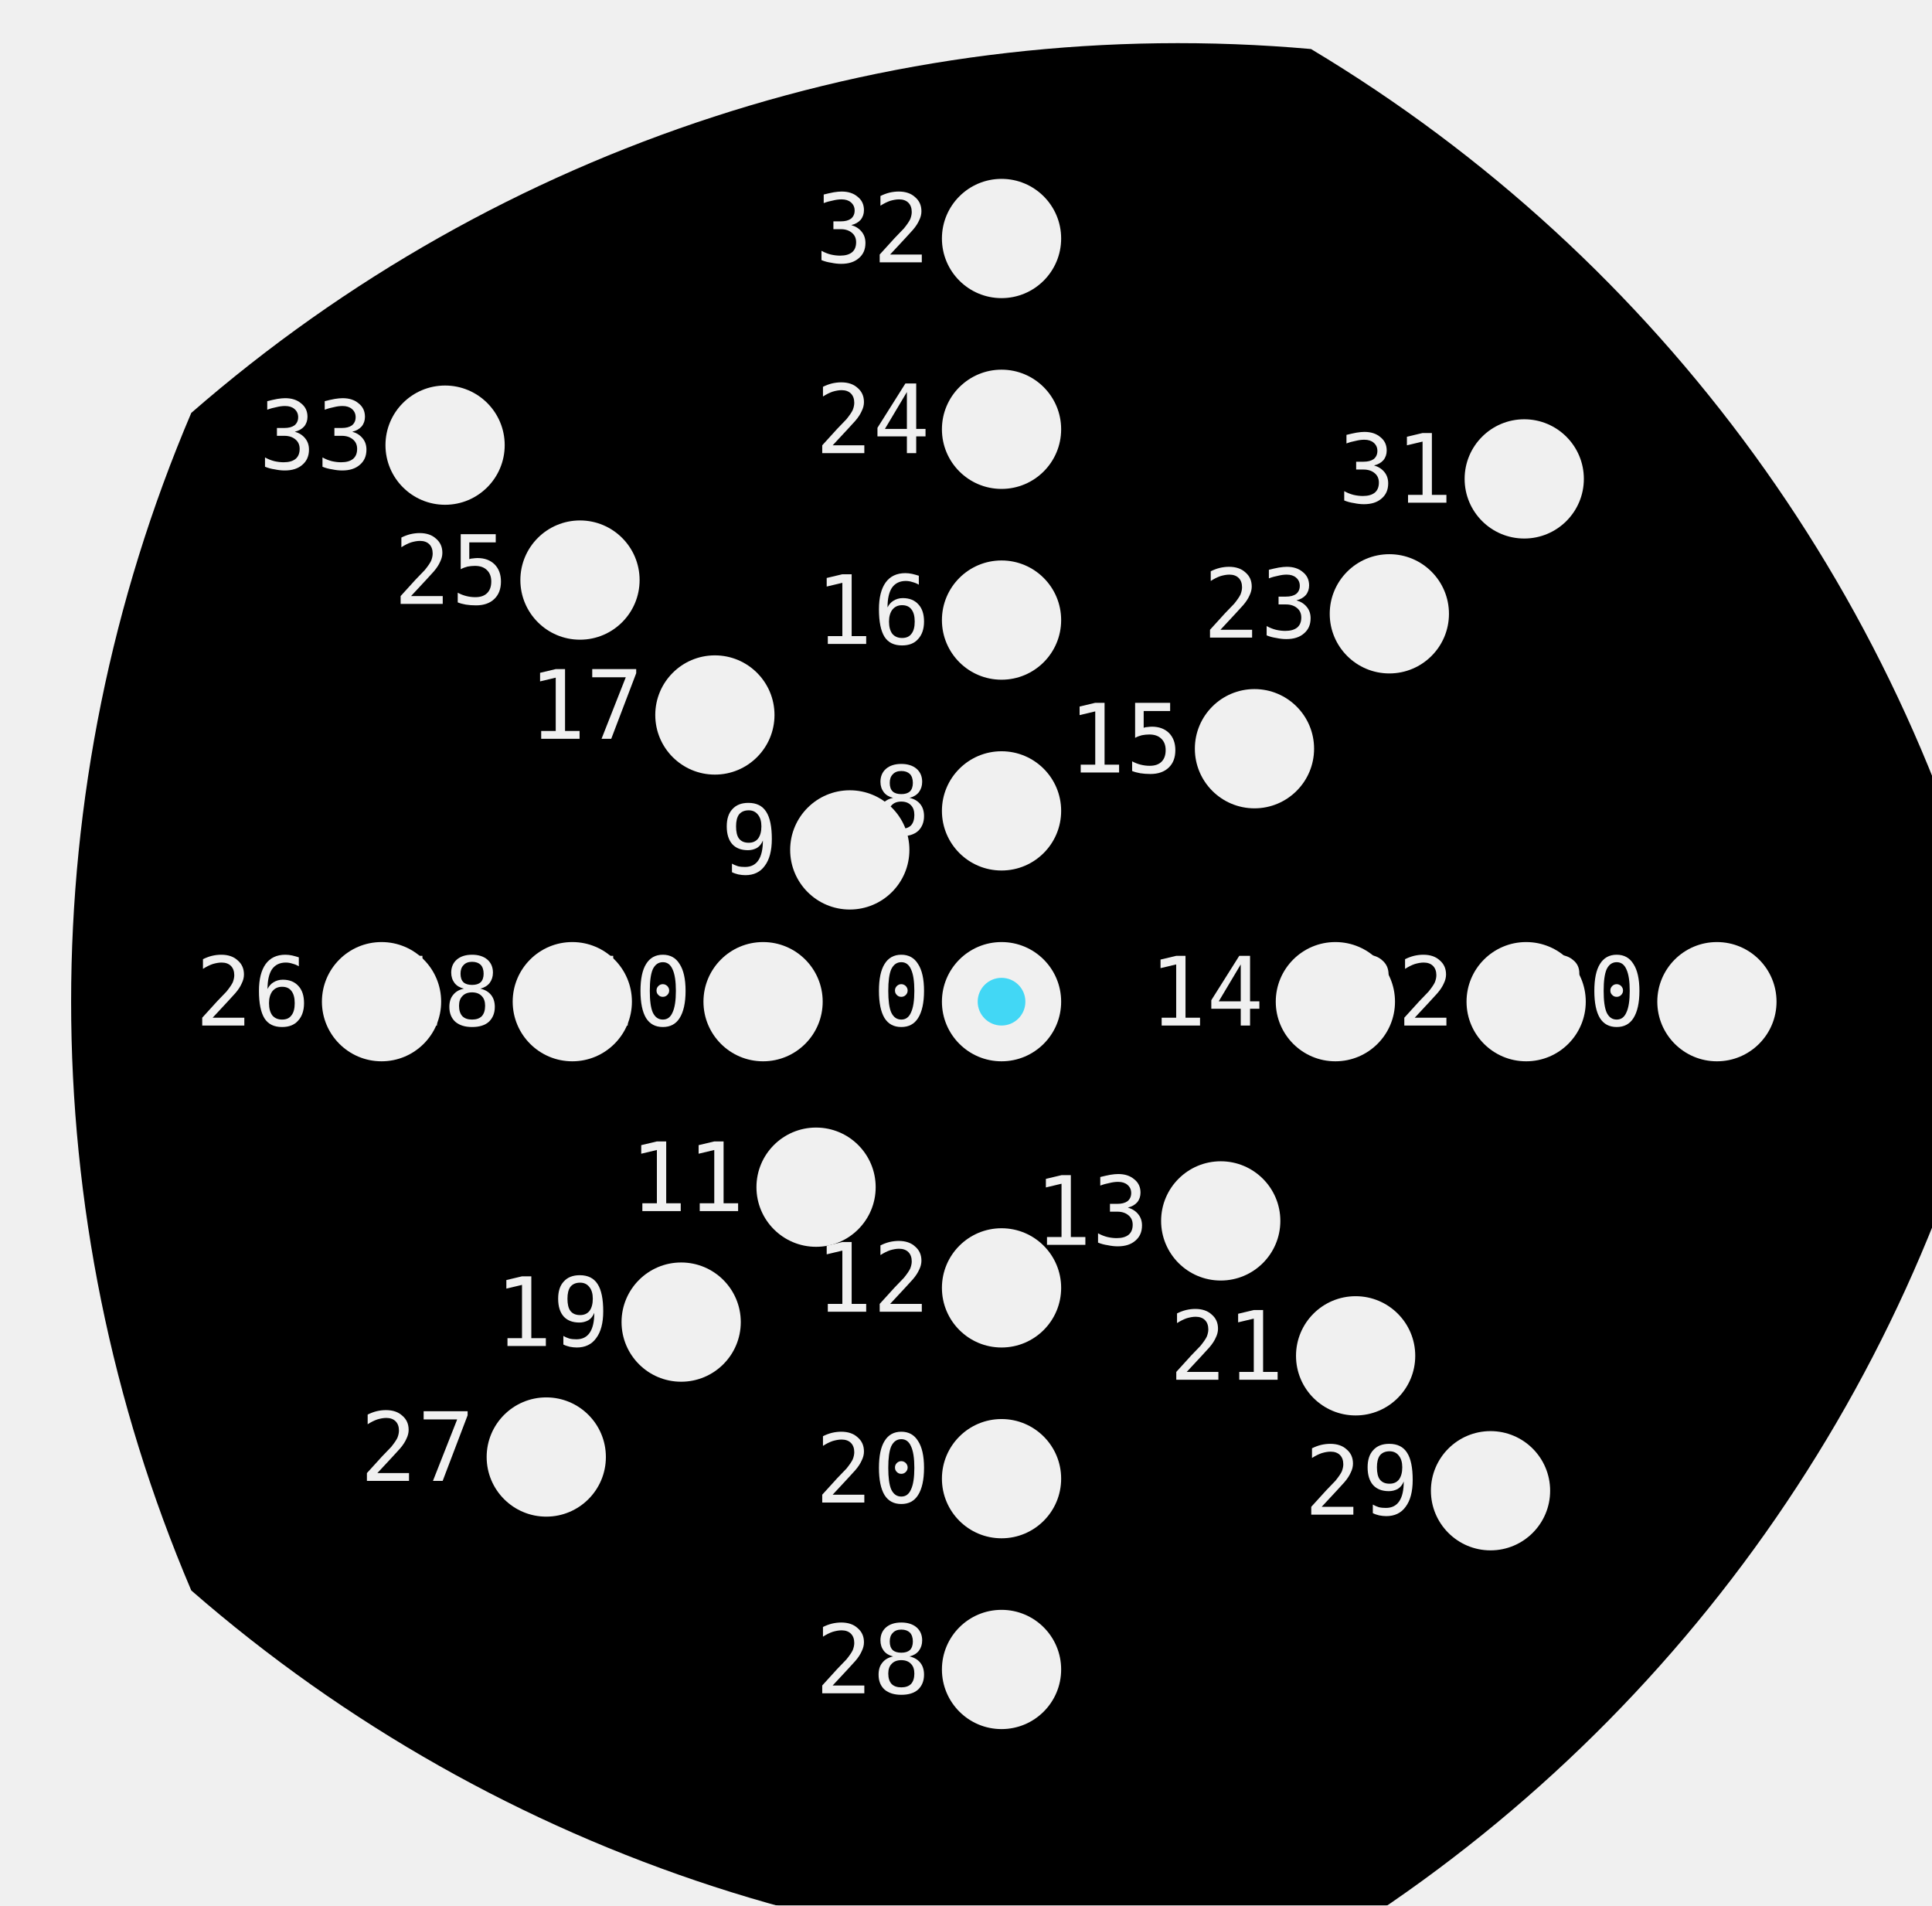
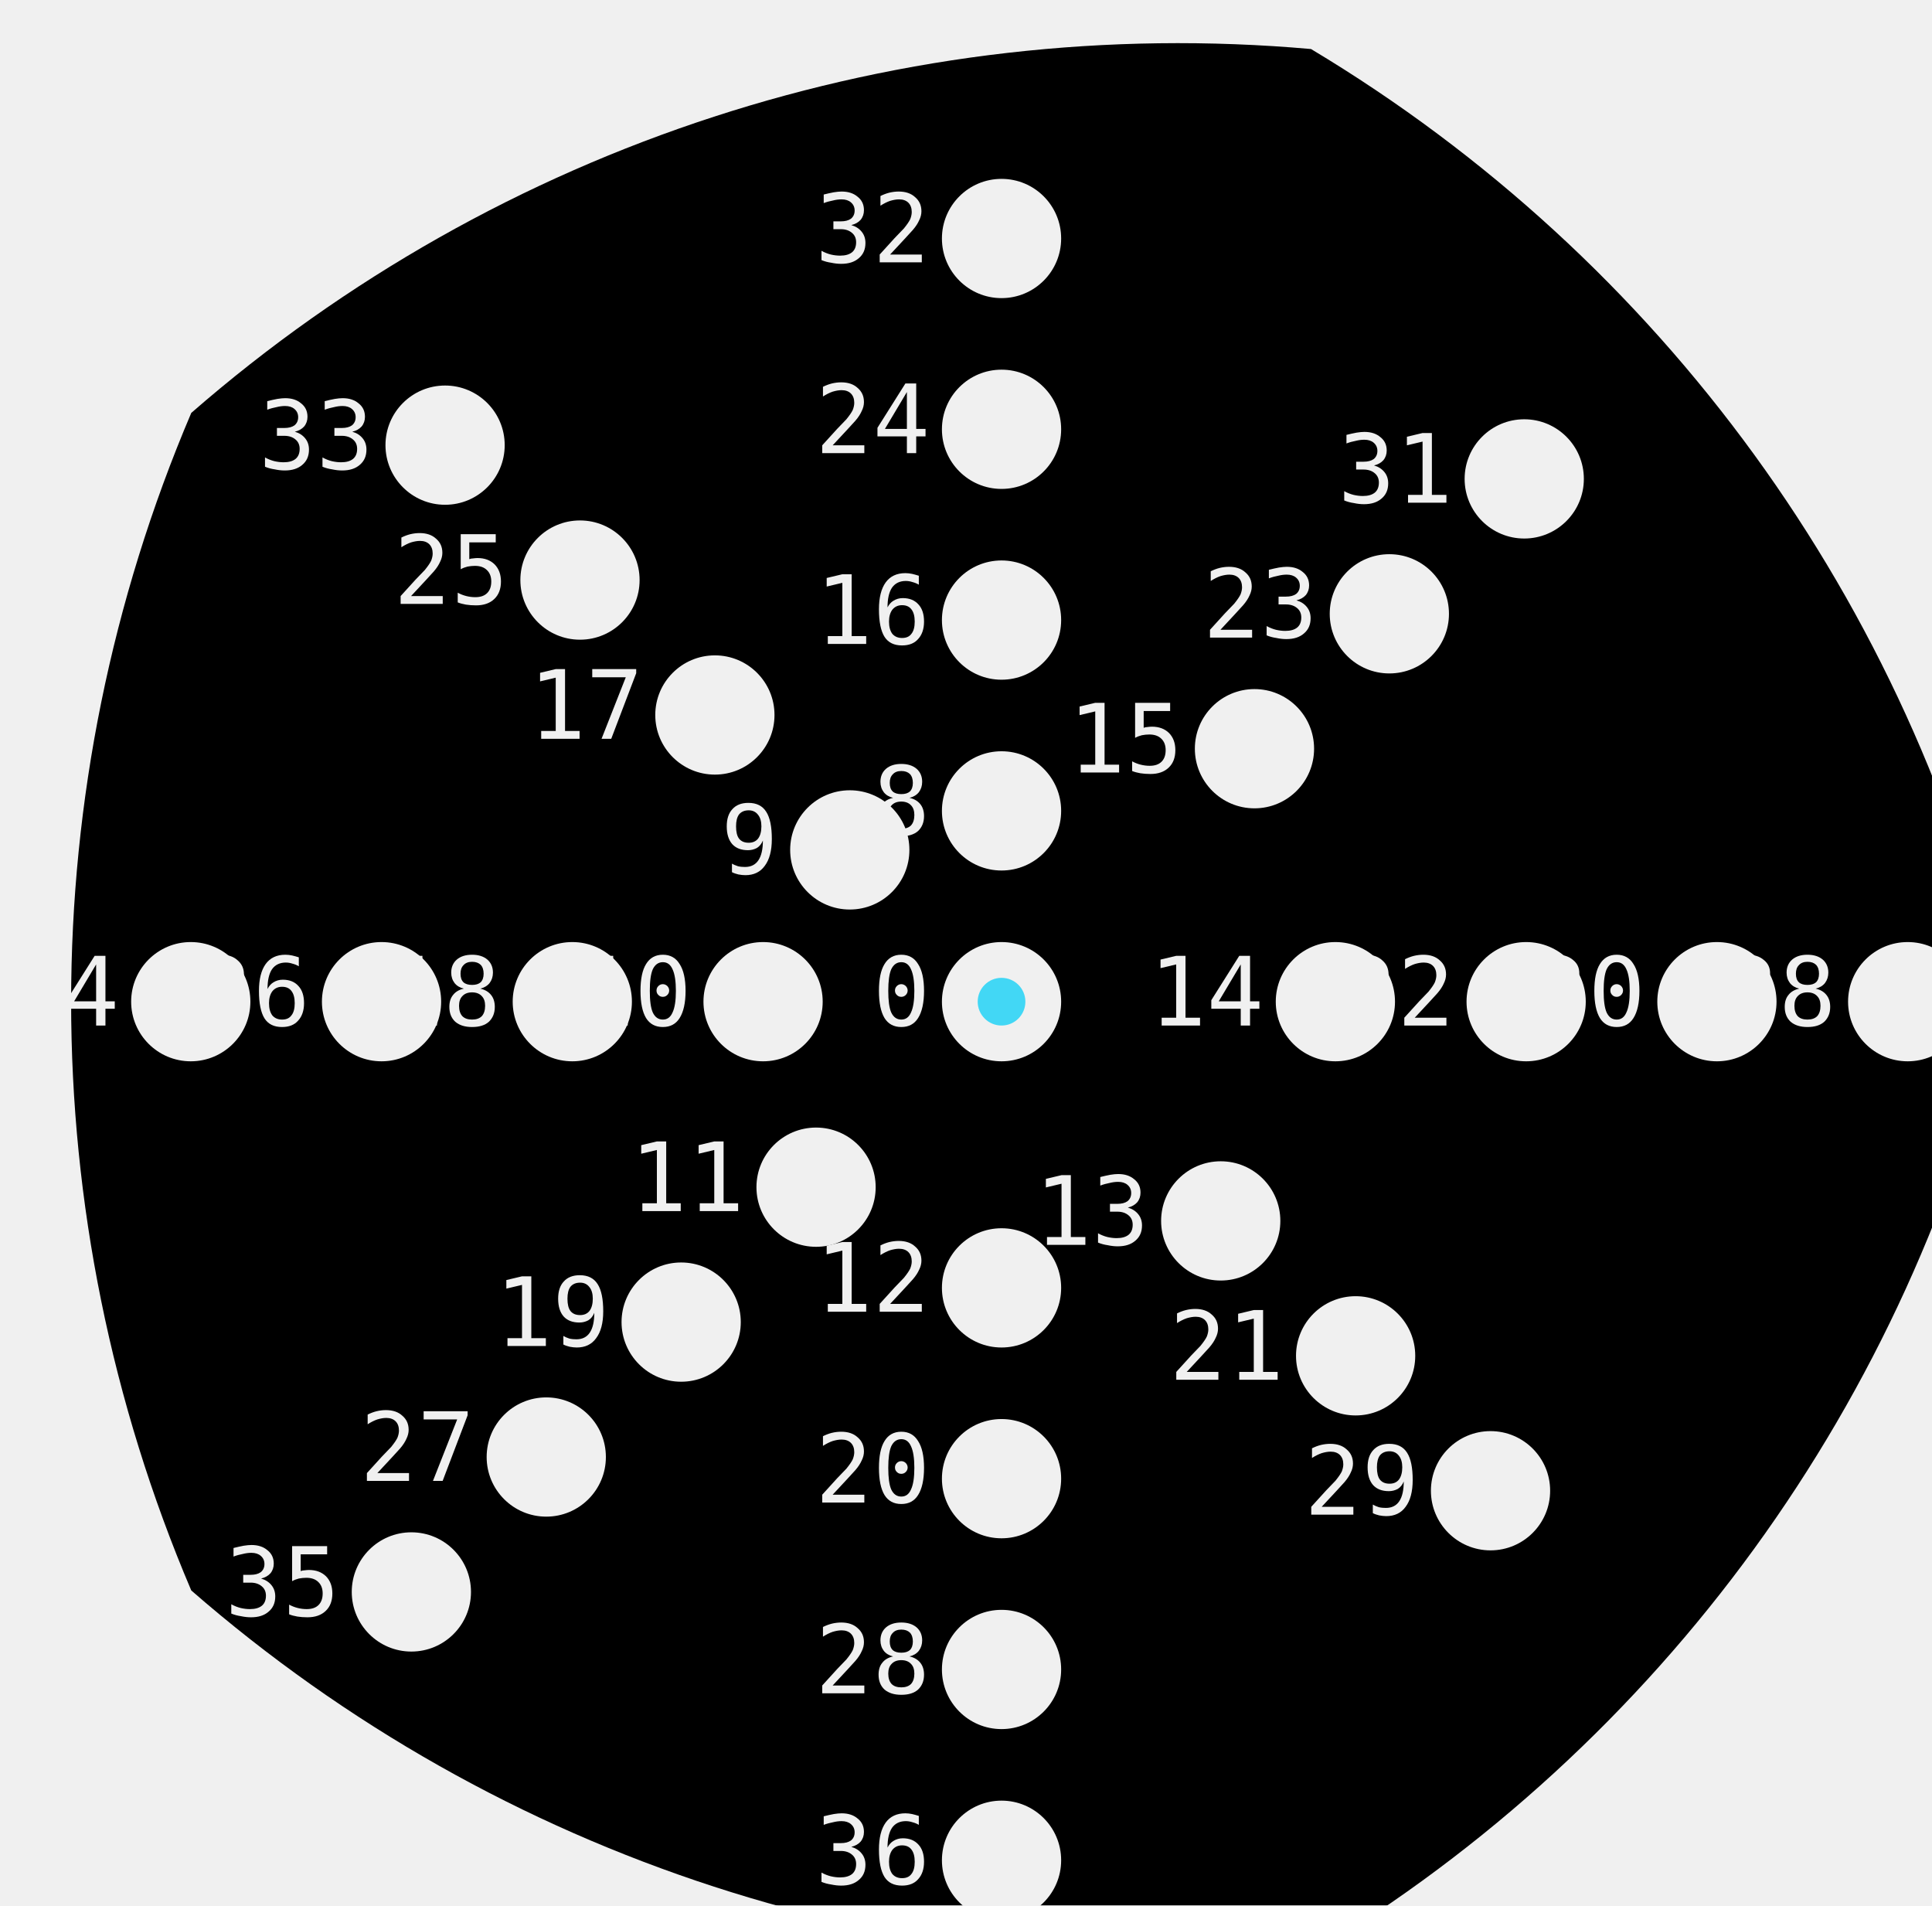
<svg xmlns="http://www.w3.org/2000/svg" xmlns:ns1="http://nathanfriend.io/inspiral">
  <g>
    <style>
      text {
        font-family: monospace;
        font-size: 4px;
      }
    </style>
    <mask id="holes">
      <rect width="100%" height="100%" fill="white" />
      <circle cx="42" cy="42" r="2.5" ns1:hole-name="0" ns1:hole-text-position-angle="0" ns1:hole-text-rotation-angle="0" />
      <text x="39" y="43" text-anchor="end">0</text>
      <circle cx="42" cy="34" r="2.5" ns1:hole-name="8" ns1:hole-text-position-angle="2.3415926535897933" ns1:hole-text-rotation-angle="-0.7" />
      <text x="39" y="35" text-anchor="end">8</text>
      <circle cx="42" cy="26" r="2.5" ns1:hole-name="16" ns1:hole-text-position-angle="2.741592653589793" ns1:hole-text-rotation-angle="0" />
      <text x="39" y="27" text-anchor="end">16</text>
      <circle cx="42" cy="18" r="2.5" ns1:hole-name="24" ns1:hole-text-position-angle="3.141592653589793" ns1:hole-text-rotation-angle="0" />
      <text x="39" y="19" text-anchor="end">24</text>
      <circle cx="42" cy="10" r="2.5" ns1:hole-name="32" ns1:hole-text-position-angle="3.141592653589793" ns1:hole-text-rotation-angle="0" />
      <text x="39" y="11" text-anchor="end">32</text>
      <circle cx="35.636" cy="35.636" r="2.5" ns1:hole-name="9" ns1:hole-text-position-angle="3.1269908169872416" ns1:hole-text-rotation-angle="-1.4853981633974482" />
      <text x="32.636" y="36.636" text-anchor="end">9</text>
      <circle cx="29.979" cy="29.979" r="2.5" ns1:hole-name="17" ns1:hole-text-position-angle="3.5269908169872415" ns1:hole-text-rotation-angle="-0.7853981633974483" />
      <text x="26.979" y="30.979" text-anchor="end">17</text>
      <circle cx="24.322" cy="24.322" r="2.5" ns1:hole-name="25" ns1:hole-text-position-angle="3.9269908169872414" ns1:hole-text-rotation-angle="-0.7853981633974483" />
      <text x="21.322" y="25.322" text-anchor="end">25</text>
      <circle cx="18.665" cy="18.665" r="2.5" ns1:hole-name="33" ns1:hole-text-position-angle="3.9269908169872414" ns1:hole-text-rotation-angle="-0.7853981633974483" />
      <text x="15.665" y="19.665" text-anchor="end">33</text>
      <circle cx="32" cy="42" r="2.5" ns1:hole-name="10" ns1:hole-text-position-angle="4.312388980384689" ns1:hole-text-rotation-angle="-1.5707963267948966" />
      <text x="29" y="43" text-anchor="end">10</text>
      <circle cx="24" cy="42" r="2.5" ns1:hole-name="18" ns1:hole-text-position-angle="4.71238898038469" ns1:hole-text-rotation-angle="-1.5707963267948966" />
      <text x="21" y="43" text-anchor="end">18</text>
      <circle cx="16" cy="42" r="2.5" ns1:hole-name="26" ns1:hole-text-position-angle="4.71238898038469" ns1:hole-text-rotation-angle="-1.5707963267948966" />
      <text x="13" y="43" text-anchor="end">26</text>
+       <circle cx="8" cy="42" r="2.5" ns1:hole-name="34" ns1:hole-text-position-angle="4.71238898038469" ns1:hole-text-rotation-angle="-1.5707963267948966" />
+       <text x="5" y="43" text-anchor="end">34</text>
      <circle cx="34.222" cy="49.778" r="2.5" ns1:hole-name="11" ns1:hole-text-position-angle="4.997787143782138" ns1:hole-text-rotation-angle="-2.356194490192345" />
      <text x="31.222" y="50.778" text-anchor="end">11</text>
      <circle cx="28.565" cy="55.435" r="2.5" ns1:hole-name="19" ns1:hole-text-position-angle="5.497787143782138" ns1:hole-text-rotation-angle="-2.356194490192345" />
      <text x="25.565" y="56.435" text-anchor="end">19</text>
      <circle cx="22.908" cy="61.092" r="2.5" ns1:hole-name="27" ns1:hole-text-position-angle="5.497787143782138" ns1:hole-text-rotation-angle="-2.356194490192345" />
      <text x="19.908" y="62.092" text-anchor="end">27</text>
+       <circle cx="17.251" cy="66.749" r="2.5" ns1:hole-name="35" ns1:hole-text-position-angle="5.497787143782138" ns1:hole-text-rotation-angle="-2.356194490192345" />
+       <text x="14.251" y="67.749" text-anchor="end">35</text>
      <circle cx="42" cy="54" r="2.5" ns1:hole-name="12" ns1:hole-text-position-angle="6.083185307179586" ns1:hole-text-rotation-angle="-3.141592653589793" />
      <text x="39" y="55" text-anchor="end">12</text>
      <circle cx="42" cy="62" r="2.5" ns1:hole-name="20" ns1:hole-text-position-angle="6.283185307179586" ns1:hole-text-rotation-angle="-3.141592653589793" />
      <text x="39" y="63" text-anchor="end">20</text>
      <circle cx="42" cy="70" r="2.5" ns1:hole-name="28" ns1:hole-text-position-angle="6.283185307179586" ns1:hole-text-rotation-angle="-3.141592653589793" />
      <text x="39" y="71" text-anchor="end">28</text>
+       <circle cx="42" cy="78" r="2.5" ns1:hole-name="36" ns1:hole-text-position-angle="6.283185307179586" ns1:hole-text-rotation-angle="-3.141592653589793" />
+       <text x="39" y="79" text-anchor="end">36</text>
      <circle cx="51.192" cy="51.192" r="2.5" ns1:hole-name="13" ns1:hole-text-position-angle="6.668583470577034" ns1:hole-text-rotation-angle="-3.9269908169872414" />
      <text x="48.192" y="52.192" text-anchor="end">13</text>
      <circle cx="56.849" cy="56.849" r="2.5" ns1:hole-name="21" ns1:hole-text-position-angle="7.0685834705770345" ns1:hole-text-rotation-angle="-3.9269908169872414" />
      <text x="53.849" y="57.849" text-anchor="end">21</text>
      <circle cx="62.506" cy="62.506" r="2.5" ns1:hole-name="29" ns1:hole-text-position-angle="7.0685834705770345" ns1:hole-text-rotation-angle="-3.9269908169872414" />
      <text x="59.506" y="63.506" text-anchor="end">29</text>
      <circle cx="56" cy="42" r="2.5" ns1:hole-name="14" ns1:hole-text-position-angle="7.653981633974483" ns1:hole-text-rotation-angle="-4.71238898038469" />
      <text x="53" y="43" text-anchor="end">14</text>
      <circle cx="64" cy="42" r="2.5" ns1:hole-name="22" ns1:hole-text-position-angle="7.853981633974483" ns1:hole-text-rotation-angle="-4.71238898038469" />
      <text x="61" y="43" text-anchor="end">22</text>
      <circle cx="72" cy="42" r="2.5" ns1:hole-name="30" ns1:hole-text-position-angle="7.853981633974483" ns1:hole-text-rotation-angle="-4.71238898038469" />
      <text x="69" y="43" text-anchor="end">30</text>
+       <circle cx="80" cy="42" r="2.5" ns1:hole-name="38" ns1:hole-text-position-angle="7.853981633974483" ns1:hole-text-rotation-angle="-4.71238898038469" />
+       <text x="77" y="43" text-anchor="end">38</text>
      <circle cx="52.607" cy="31.393" r="2.5" ns1:hole-name="15" ns1:hole-text-position-angle="8.439379797371931" ns1:hole-text-rotation-angle="-5.497787143782138" />
      <text x="49.607" y="32.393" text-anchor="end">15</text>
      <circle cx="58.263" cy="25.737" r="2.5" ns1:hole-name="23" ns1:hole-text-position-angle="8.63937979737193" ns1:hole-text-rotation-angle="-5.497787143782138" />
      <text x="55.263" y="26.737" text-anchor="end">23</text>
      <circle cx="63.92" cy="20.08" r="2.5" ns1:hole-name="31" ns1:hole-text-position-angle="8.63937979737193" ns1:hole-text-rotation-angle="-5.497787143782138" />
      <text x="60.92" y="21.08" text-anchor="end">31</text>
    </mask>
    <path mask="url(#holes)" d="M 84 42              A 63 63 0 0 0 54.979 2.056              A 63 63 0 0 0 8.021 17.313              A 63 63 0 0 0 8.021 66.687              A 63 63 0 0 0 54.979 81.944              A 63 63 0 0 0 84 42              Z" />
    <circle id="center-point" cx="42" cy="42" r="1" fill="#42d7f5" />
  </g>
</svg>
